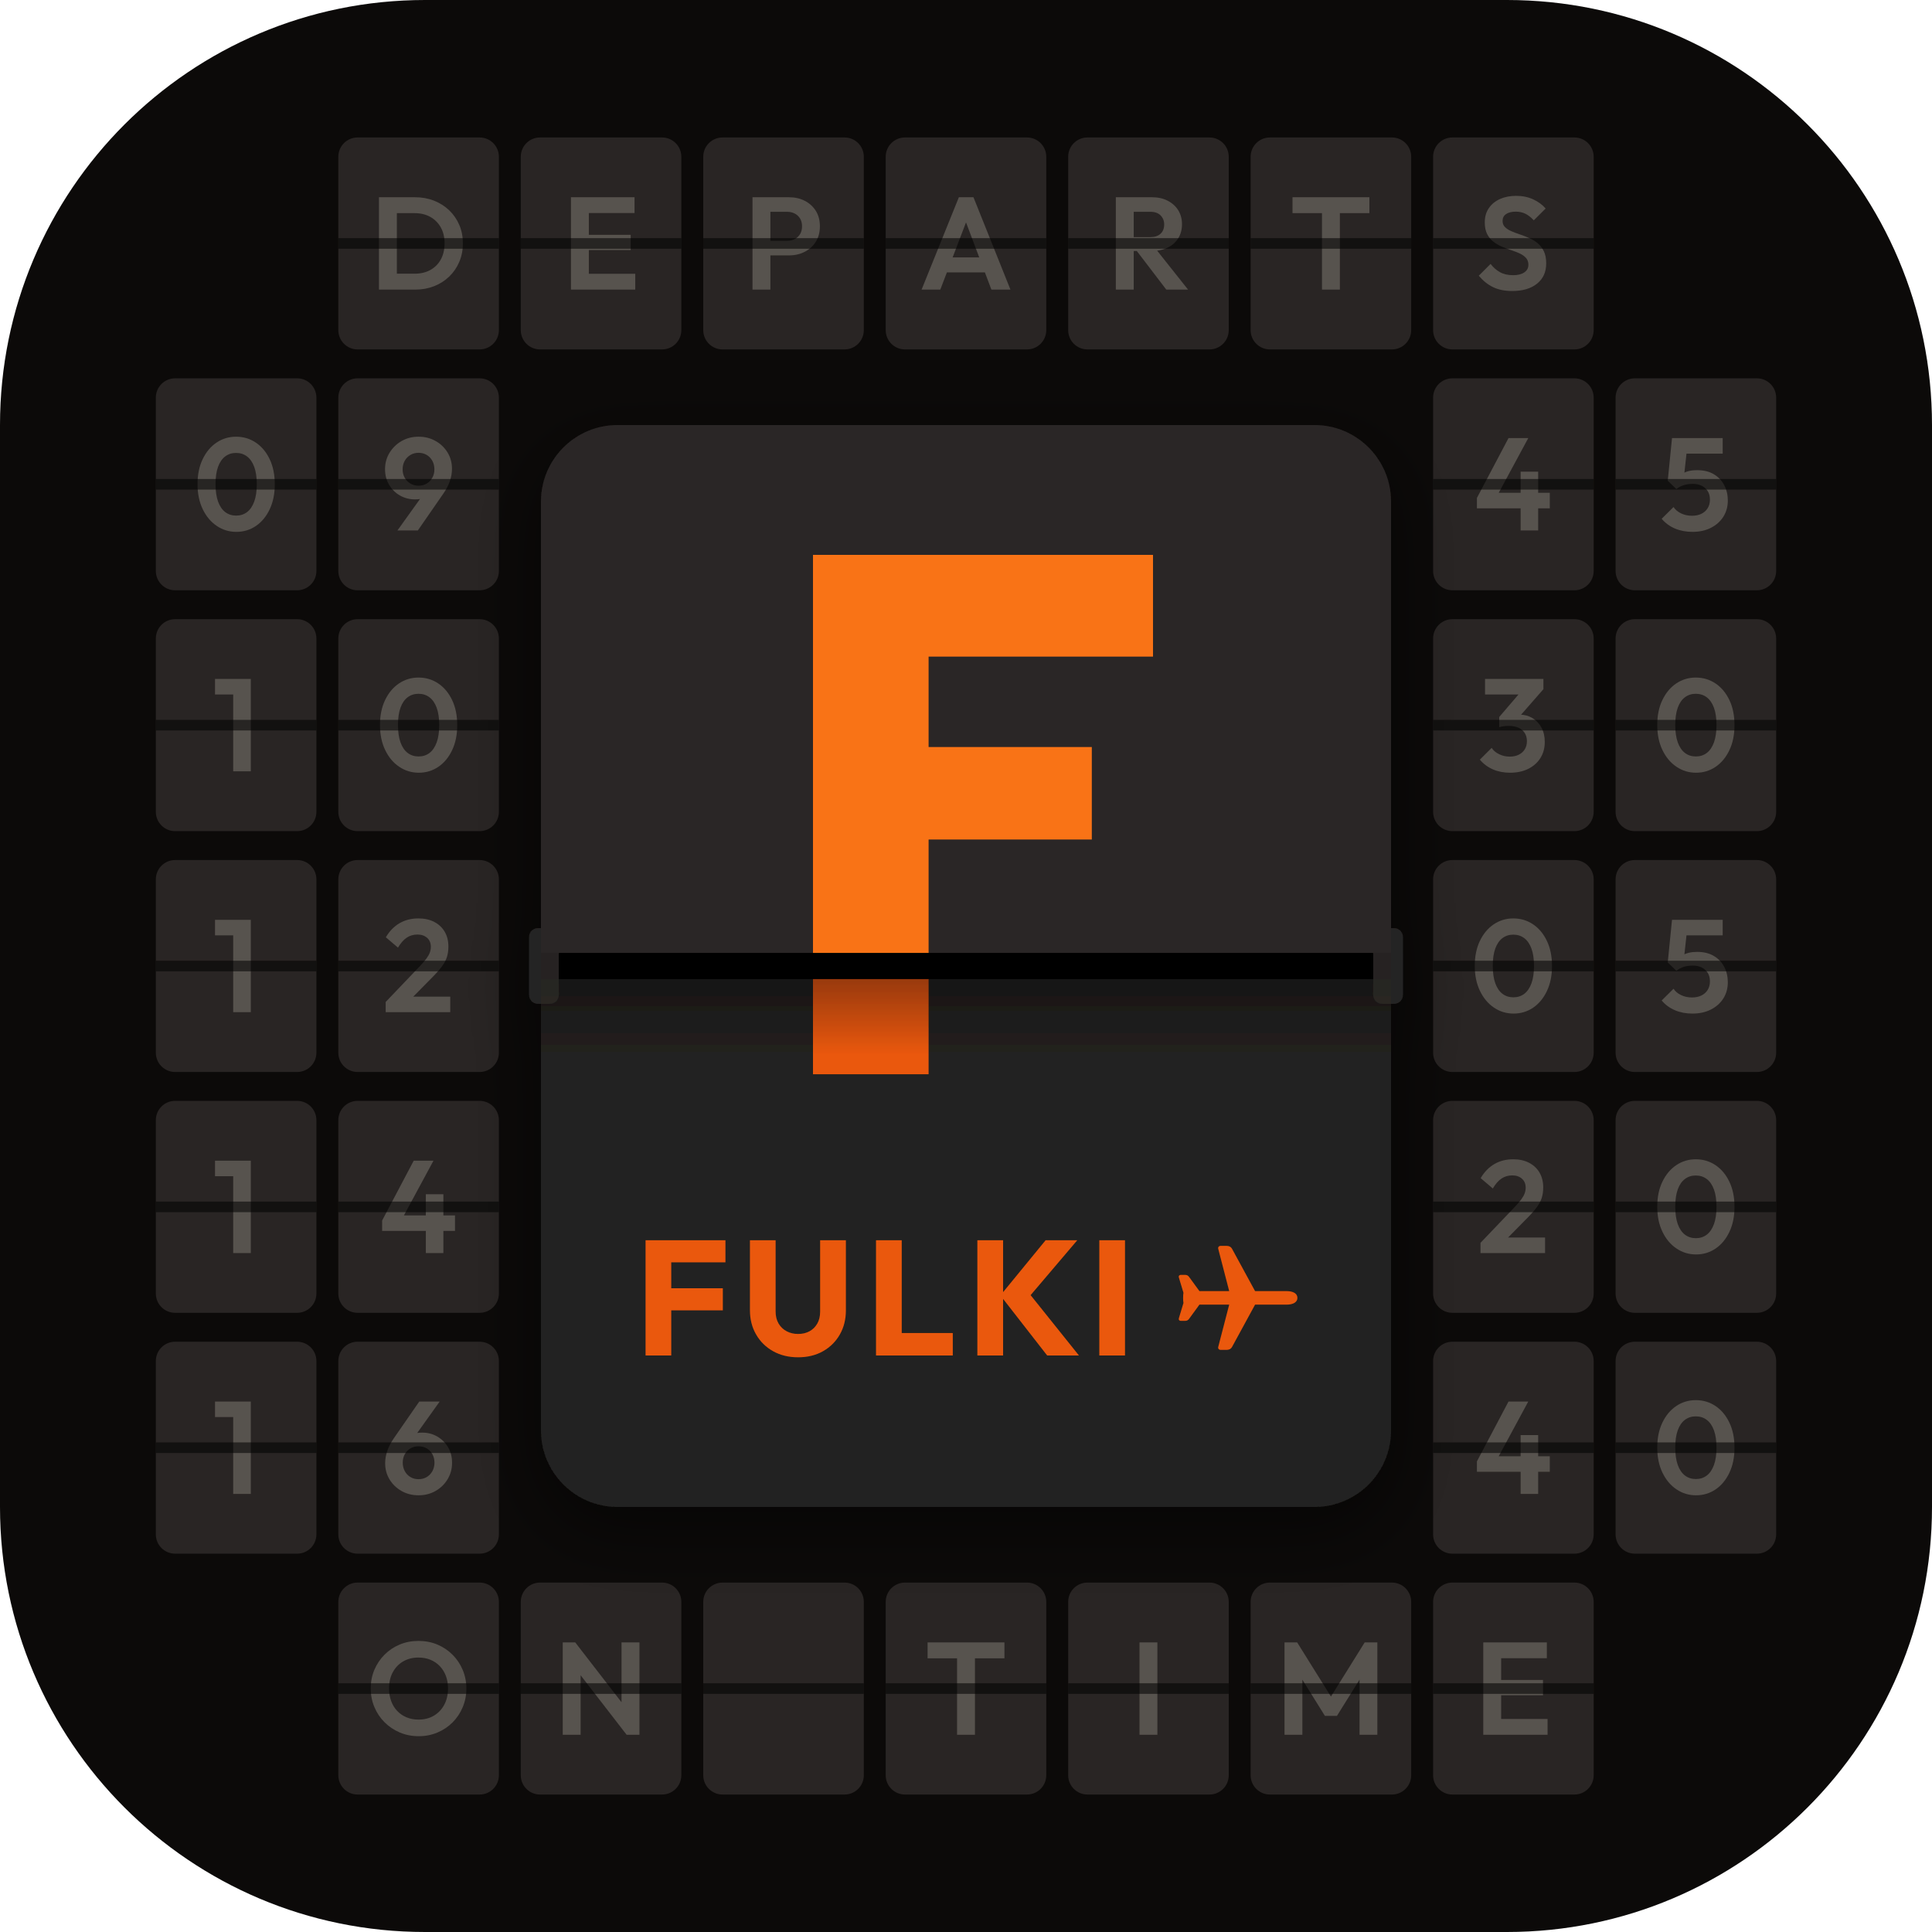
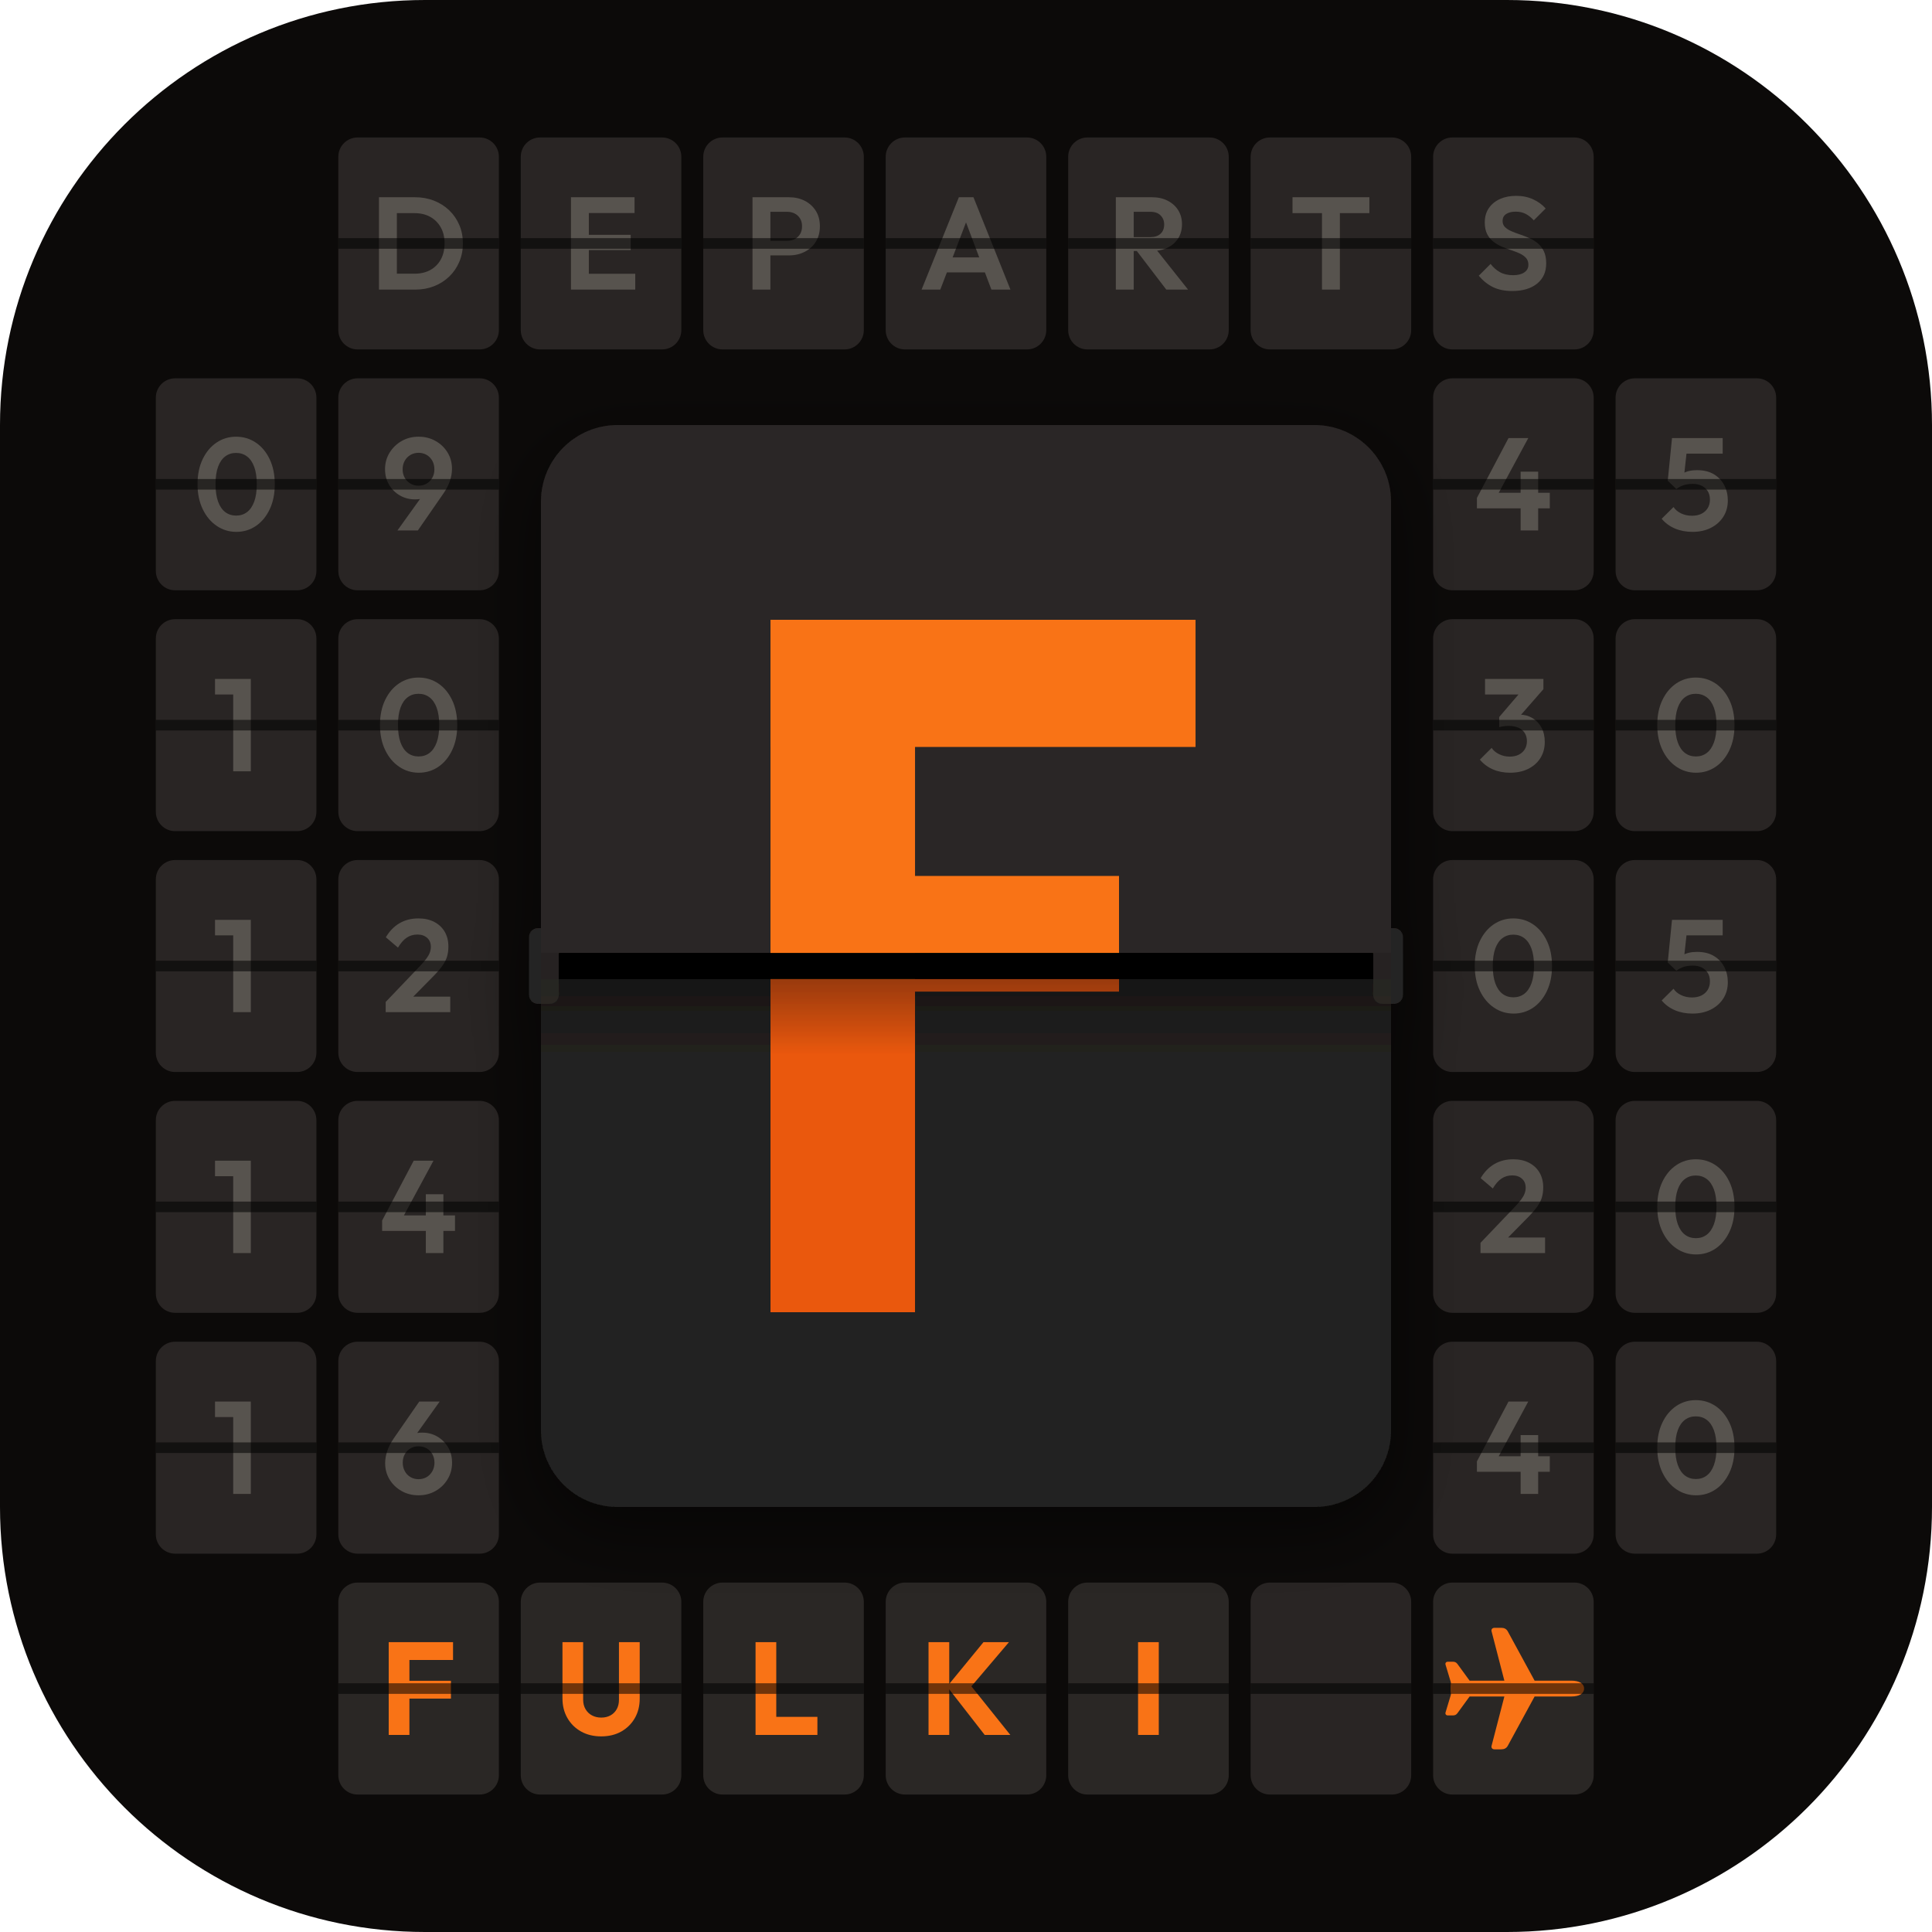
<svg xmlns="http://www.w3.org/2000/svg" viewBox="0 0 512 512" width="512" height="512" role="img" aria-label="Fulki Travel &amp; Tours">
  <defs>
    <clipPath id="tilebblackorange">
      <rect width="512" height="512" rx="112.64" />
    </clipPath>
    <clipPath id="fcbblackoranget">
      <rect x="143.36" y="112.64" width="225.28" height="139.92" />
    </clipPath>
    <clipPath id="fcbblackorangeb">
      <rect x="143.36" y="259.44" width="225.28" height="139.92" />
    </clipPath>
    <linearGradient id="fcbblackoranges" x1="0" y1="0" x2="0" y2="1">
      <stop offset="0" stop-color="#000" stop-opacity="0.35" />
      <stop offset="1" stop-color="#000" stop-opacity="0" />
    </linearGradient>
    <filter id="shbblackorange" x="-20%" y="-20%" width="140%" height="140%">
      <feDropShadow dx="0" dy="6.14" stdDeviation="9.22" flood-color="#000" flood-opacity="0.5" />
    </filter>
  </defs>
  <g clip-path="url(#tilebblackorange)">
    <rect width="512" height="512" fill="#0C0A09" />
    <rect x="89.66" y="36.43" width="42.55" height="56.17" rx="5.11" fill="#292524" />
    <path fill="#57534E" transform="translate(97.93 76.75)" d="M5.73 0V-4.22H11.98Q14.35 -4.22 16.13 -5.21Q17.91 -6.2 18.9 -8.01Q19.89 -9.83 19.89 -12.28Q19.89 -14.7 18.88 -16.49Q17.87 -18.28 16.1 -19.27Q14.32 -20.26 11.98 -20.26H5.64V-24.48H12.06Q14.77 -24.48 17.09 -23.57Q19.4 -22.66 21.12 -21.01Q22.84 -19.36 23.79 -17.13Q24.74 -14.91 24.74 -12.24Q24.74 -9.6 23.79 -7.36Q22.84 -5.12 21.13 -3.47Q19.42 -1.82 17.12 -0.91Q14.81 0 12.13 0ZM2.5 0V-24.48H7.24V0Z" />
    <rect x="89.66" y="63.11" width="42.55" height="2.81" fill="#000" opacity="0.55" />
    <rect x="138.01" y="36.43" width="42.55" height="56.17" rx="5.11" fill="#292524" />
    <path fill="#57534E" transform="translate(148.81 76.75)" d="M2.5 0V-24.48H7.24V0ZM5.97 0V-4.19H19.54V0ZM5.97 -10.47V-14.52H18.33V-10.47ZM5.97 -20.29V-24.48H19.35V-20.29Z" />
    <rect x="138.01" y="63.11" width="42.55" height="2.81" fill="#000" opacity="0.55" />
    <rect x="186.37" y="36.43" width="42.55" height="56.17" rx="5.11" fill="#292524" />
    <path fill="#57534E" transform="translate(196.92 76.75)" d="M5.97 -9.07V-12.94H11.67Q12.8 -12.94 13.69 -13.39Q14.58 -13.85 15.11 -14.71Q15.63 -15.57 15.63 -16.78Q15.63 -17.98 15.11 -18.84Q14.58 -19.7 13.69 -20.16Q12.8 -20.62 11.67 -20.62H5.97V-24.48H12.16Q14.49 -24.48 16.34 -23.54Q18.2 -22.59 19.28 -20.87Q20.36 -19.15 20.36 -16.78Q20.36 -14.43 19.28 -12.69Q18.2 -10.96 16.34 -10.02Q14.49 -9.07 12.16 -9.07ZM2.5 0V-24.48H7.24V0Z" />
    <rect x="186.37" y="63.11" width="42.55" height="2.81" fill="#000" opacity="0.55" />
    <rect x="234.72" y="36.43" width="42.55" height="56.17" rx="5.11" fill="#292524" />
    <path fill="#57534E" transform="translate(243.55 76.75)" d="M0.68 0 10.56 -24.48H14.43L24.23 0H19.18L11.6 -20.08H13.32L5.64 0ZM5.92 -4.57V-8.54H19.08V-4.57Z" />
    <rect x="234.72" y="63.11" width="42.55" height="2.81" fill="#000" opacity="0.55" />
    <rect x="283.08" y="36.43" width="42.55" height="56.17" rx="5.11" fill="#292524" />
    <path fill="#57534E" transform="translate(293.21 76.75)" d="M5.97 -10.23V-13.91H11.65Q13.39 -13.91 14.35 -14.81Q15.31 -15.7 15.31 -17.26Q15.31 -18.7 14.36 -19.66Q13.42 -20.62 11.68 -20.62H5.97V-24.48H12.08Q14.45 -24.48 16.25 -23.55Q18.04 -22.63 19.04 -21.02Q20.03 -19.42 20.03 -17.34Q20.03 -15.19 19.03 -13.6Q18.03 -12.01 16.22 -11.12Q14.41 -10.23 12 -10.23ZM2.5 0V-24.48H7.24V0ZM15.87 0 7.78 -10.59 12.15 -11.95 21.64 0Z" />
    <rect x="283.08" y="63.11" width="42.55" height="2.81" fill="#000" opacity="0.55" />
    <rect x="331.43" y="36.43" width="42.55" height="56.17" rx="5.11" fill="#292524" />
    <path fill="#57534E" transform="translate(341.76 76.75)" d="M8.58 0V-23.96H13.32V0ZM0.77 -20.26V-24.48H21.14V-20.26Z" />
    <rect x="331.43" y="63.11" width="42.55" height="2.81" fill="#000" opacity="0.55" />
    <rect x="379.79" y="36.43" width="42.55" height="56.17" rx="5.11" fill="#292524" />
    <path fill="#57534E" transform="translate(391.16 76.75)" d="M9.59 0.37Q6.63 0.37 4.53 -0.65Q2.43 -1.66 0.73 -3.68L3.86 -6.81Q4.95 -5.39 6.37 -4.61Q7.79 -3.82 9.84 -3.82Q11.71 -3.82 12.79 -4.56Q13.88 -5.29 13.88 -6.58Q13.88 -7.69 13.25 -8.39Q12.62 -9.09 11.6 -9.57Q10.57 -10.05 9.33 -10.45Q8.1 -10.86 6.86 -11.38Q5.63 -11.91 4.61 -12.7Q3.58 -13.49 2.95 -14.72Q2.32 -15.95 2.32 -17.82Q2.32 -20.04 3.41 -21.61Q4.49 -23.18 6.37 -24.02Q8.25 -24.85 10.63 -24.85Q13.13 -24.85 15.15 -23.92Q17.17 -22.99 18.45 -21.49L15.31 -18.36Q14.24 -19.53 13.11 -20.09Q11.97 -20.66 10.53 -20.66Q8.91 -20.66 7.97 -20.02Q7.04 -19.39 7.04 -18.22Q7.04 -17.2 7.67 -16.58Q8.3 -15.95 9.32 -15.5Q10.35 -15.05 11.59 -14.64Q12.82 -14.22 14.06 -13.68Q15.29 -13.15 16.32 -12.31Q17.34 -11.47 17.97 -10.18Q18.6 -8.88 18.6 -6.95Q18.6 -3.54 16.19 -1.59Q13.77 0.37 9.59 0.37Z" />
    <rect x="379.79" y="63.11" width="42.55" height="2.81" fill="#000" opacity="0.55" />
    <rect x="41.30" y="100.26" width="42.55" height="56.17" rx="5.11" fill="#292524" />
    <path fill="#57534E" transform="translate(51.09 140.58)" d="M11.55 0.37Q8.68 0.37 6.35 -1.21Q4.01 -2.78 2.64 -5.63Q1.26 -8.48 1.26 -12.28Q1.26 -16.08 2.62 -18.9Q3.98 -21.73 6.29 -23.29Q8.61 -24.85 11.47 -24.85Q14.37 -24.85 16.7 -23.29Q19.02 -21.73 20.37 -18.9Q21.73 -16.07 21.73 -12.23Q21.73 -8.43 20.37 -5.59Q19.02 -2.75 16.72 -1.19Q14.41 0.37 11.55 0.37ZM11.49 -3.94Q13.16 -3.94 14.38 -4.87Q15.6 -5.8 16.28 -7.65Q16.96 -9.5 16.96 -12.27Q16.96 -15.01 16.28 -16.86Q15.6 -18.7 14.37 -19.62Q13.14 -20.55 11.46 -20.55Q9.83 -20.55 8.6 -19.63Q7.37 -18.71 6.7 -16.88Q6.03 -15.04 6.03 -12.29Q6.03 -9.51 6.7 -7.66Q7.37 -5.81 8.6 -4.87Q9.83 -3.94 11.49 -3.94Z" />
    <rect x="41.30" y="126.94" width="42.55" height="2.81" fill="#000" opacity="0.55" />
    <rect x="89.66" y="100.26" width="42.55" height="56.17" rx="5.11" fill="#292524" />
    <path fill="#57534E" transform="translate(101.04 140.58)" d="M4.28 0 11.72 -10.37 13.44 -10.88Q13.03 -10.09 12.49 -9.49Q11.95 -8.89 11.11 -8.57Q10.26 -8.24 8.92 -8.24Q6.75 -8.24 4.95 -9.27Q3.15 -10.3 2.08 -12.11Q1 -13.91 1 -16.25Q1 -18.64 2.19 -20.59Q3.39 -22.55 5.39 -23.7Q7.4 -24.85 9.88 -24.85Q12.4 -24.85 14.4 -23.71Q16.4 -22.58 17.57 -20.66Q18.74 -18.74 18.74 -16.35Q18.74 -13.11 16.48 -9.81L9.69 0ZM9.88 -11.86Q11.09 -11.86 12.05 -12.43Q13 -13 13.54 -13.99Q14.08 -14.97 14.08 -16.19Q14.08 -17.46 13.54 -18.45Q13 -19.44 12.05 -20.01Q11.09 -20.58 9.88 -20.58Q8.67 -20.58 7.72 -20.01Q6.76 -19.44 6.21 -18.45Q5.66 -17.46 5.66 -16.19Q5.66 -14.95 6.21 -13.97Q6.76 -13 7.73 -12.43Q8.7 -11.86 9.88 -11.86Z" />
    <rect x="89.66" y="126.94" width="42.55" height="2.81" fill="#000" opacity="0.55" />
    <rect x="379.79" y="100.26" width="42.55" height="56.17" rx="5.11" fill="#292524" />
    <path fill="#57534E" transform="translate(390.55 140.58)" d="M0.85 -8.62 9.22 -24.48H14.46L5.89 -8.62ZM0.85 -5.86V-8.62L2.6 -9.98H20.16V-5.86ZM12.43 0V-15.58H17.08V0Z" />
    <rect x="379.79" y="126.94" width="42.55" height="2.81" fill="#000" opacity="0.55" />
    <rect x="428.15" y="100.26" width="42.55" height="56.17" rx="5.11" fill="#292524" />
    <path fill="#57534E" transform="translate(439.79 140.58)" d="M8.72 0.37Q6.17 0.37 4.08 -0.52Q1.99 -1.41 0.57 -3.1L3.71 -6.21Q4.41 -5.16 5.71 -4.53Q7.02 -3.9 8.59 -3.9Q10.02 -3.9 11.08 -4.41Q12.15 -4.93 12.75 -5.89Q13.36 -6.85 13.36 -8.16Q13.36 -9.52 12.76 -10.45Q12.16 -11.38 11.14 -11.87Q10.12 -12.35 8.87 -12.35Q7.55 -12.35 6.48 -12.03Q5.42 -11.71 4.46 -10.98L4.73 -13.97Q5.41 -14.65 6.14 -15.09Q6.87 -15.53 7.79 -15.75Q8.72 -15.98 9.97 -15.98Q12.62 -15.98 14.43 -14.88Q16.24 -13.78 17.17 -11.96Q18.1 -10.14 18.1 -7.94Q18.1 -5.53 16.92 -3.65Q15.73 -1.78 13.63 -0.71Q11.52 0.37 8.72 0.37ZM4.46 -10.98 2.18 -13.18 3.31 -24.48H7.6L6.34 -13.01ZM4.02 -20.36 3.31 -24.48H16.74V-20.36Z" />
    <rect x="428.15" y="126.94" width="42.55" height="2.81" fill="#000" opacity="0.55" />
    <rect x="41.30" y="164.09" width="42.55" height="56.17" rx="5.11" fill="#292524" />
    <path fill="#57534E" transform="translate(56.19 204.41)" d="M5.61 0V-24.48H10.28V0ZM0.79 -20.36V-24.48H9.93V-20.36Z" />
    <rect x="41.30" y="190.77" width="42.55" height="2.81" fill="#000" opacity="0.55" />
    <rect x="89.66" y="164.09" width="42.55" height="56.17" rx="5.11" fill="#292524" />
    <path fill="#57534E" transform="translate(99.44 204.41)" d="M11.55 0.37Q8.68 0.37 6.35 -1.21Q4.01 -2.78 2.64 -5.63Q1.26 -8.48 1.26 -12.28Q1.26 -16.08 2.62 -18.9Q3.98 -21.73 6.29 -23.29Q8.61 -24.85 11.47 -24.85Q14.37 -24.85 16.7 -23.29Q19.02 -21.73 20.37 -18.9Q21.73 -16.07 21.73 -12.23Q21.73 -8.43 20.37 -5.59Q19.02 -2.75 16.72 -1.19Q14.41 0.37 11.55 0.37ZM11.49 -3.94Q13.16 -3.94 14.38 -4.87Q15.6 -5.8 16.28 -7.65Q16.96 -9.5 16.96 -12.27Q16.96 -15.01 16.28 -16.86Q15.6 -18.7 14.37 -19.62Q13.14 -20.55 11.46 -20.55Q9.83 -20.55 8.6 -19.63Q7.37 -18.71 6.7 -16.88Q6.03 -15.04 6.03 -12.29Q6.03 -9.51 6.7 -7.66Q7.37 -5.81 8.6 -4.87Q9.83 -3.94 11.49 -3.94Z" />
    <rect x="89.66" y="190.77" width="42.55" height="2.81" fill="#000" opacity="0.55" />
    <rect x="379.79" y="164.09" width="42.55" height="56.17" rx="5.11" fill="#292524" />
    <path fill="#57534E" transform="translate(391.49 204.41)" d="M8.68 0.37Q6.19 0.37 4.14 -0.52Q2.1 -1.41 0.69 -3.1L3.81 -6.21Q4.51 -5.16 5.81 -4.53Q7.1 -3.9 8.6 -3.9Q9.99 -3.9 11 -4.41Q12.01 -4.91 12.59 -5.83Q13.16 -6.76 13.16 -7.98Q13.16 -9.26 12.58 -10.16Q12.01 -11.06 10.93 -11.55Q9.86 -12.04 8.34 -12.04Q7.7 -12.04 7 -11.95Q6.31 -11.87 5.82 -11.69L7.91 -14.36Q8.76 -14.64 9.61 -14.83Q10.46 -15.02 11.22 -15.02Q13.1 -15.02 14.61 -14.12Q16.12 -13.22 17.01 -11.61Q17.89 -9.99 17.89 -7.78Q17.89 -5.37 16.74 -3.53Q15.58 -1.69 13.52 -0.66Q11.45 0.37 8.68 0.37ZM5.82 -11.69V-14.4L12.07 -21.7L17.53 -21.77L11.02 -14.33ZM2.06 -20.36V-24.48H17.53V-21.77L13.66 -20.36Z" />
    <rect x="379.79" y="190.77" width="42.55" height="2.81" fill="#000" opacity="0.55" />
    <rect x="428.15" y="164.09" width="42.55" height="56.17" rx="5.11" fill="#292524" />
    <path fill="#57534E" transform="translate(437.93 204.41)" d="M11.55 0.37Q8.68 0.37 6.35 -1.21Q4.01 -2.78 2.64 -5.63Q1.26 -8.48 1.26 -12.28Q1.26 -16.08 2.62 -18.9Q3.98 -21.73 6.29 -23.29Q8.61 -24.85 11.47 -24.85Q14.37 -24.85 16.7 -23.29Q19.02 -21.73 20.37 -18.9Q21.73 -16.07 21.73 -12.23Q21.73 -8.43 20.37 -5.59Q19.02 -2.75 16.72 -1.19Q14.41 0.37 11.55 0.37ZM11.49 -3.94Q13.16 -3.94 14.38 -4.87Q15.6 -5.8 16.28 -7.65Q16.96 -9.5 16.96 -12.27Q16.96 -15.01 16.28 -16.86Q15.6 -18.7 14.37 -19.62Q13.14 -20.55 11.46 -20.55Q9.83 -20.55 8.6 -19.63Q7.37 -18.71 6.7 -16.88Q6.03 -15.04 6.03 -12.29Q6.03 -9.51 6.7 -7.66Q7.37 -5.81 8.6 -4.87Q9.83 -3.94 11.49 -3.94Z" />
    <rect x="428.15" y="190.77" width="42.55" height="2.81" fill="#000" opacity="0.55" />
    <rect x="41.30" y="227.92" width="42.55" height="56.17" rx="5.11" fill="#292524" />
    <path fill="#57534E" transform="translate(56.19 268.24)" d="M5.61 0V-24.48H10.28V0ZM0.79 -20.36V-24.48H9.93V-20.36Z" />
    <rect x="41.30" y="254.60" width="42.55" height="2.81" fill="#000" opacity="0.55" />
    <rect x="89.66" y="227.92" width="42.55" height="56.17" rx="5.11" fill="#292524" />
    <path fill="#57534E" transform="translate(101.30 268.24)" d="M0.91 -2.71 10.12 -12.35Q11.1 -13.39 11.71 -14.22Q12.33 -15.05 12.6 -15.79Q12.88 -16.53 12.88 -17.31Q12.88 -18.84 11.88 -19.71Q10.89 -20.58 9.33 -20.58Q7.73 -20.58 6.49 -19.75Q5.24 -18.92 4.17 -17.11L0.95 -19.85Q2.4 -22.31 4.58 -23.58Q6.75 -24.85 9.59 -24.85Q11.99 -24.85 13.78 -23.92Q15.57 -22.99 16.55 -21.32Q17.53 -19.64 17.53 -17.41Q17.53 -15.91 17.16 -14.69Q16.79 -13.48 15.92 -12.28Q15.06 -11.07 13.58 -9.56L6.85 -2.73ZM0.91 0V-2.71L4.94 -4.12H18.02V0Z" />
    <rect x="89.66" y="254.60" width="42.55" height="2.81" fill="#000" opacity="0.55" />
    <rect x="379.79" y="227.92" width="42.55" height="56.17" rx="5.11" fill="#292524" />
    <path fill="#57534E" transform="translate(389.57 268.24)" d="M11.55 0.37Q8.68 0.37 6.35 -1.21Q4.01 -2.78 2.64 -5.63Q1.26 -8.48 1.26 -12.28Q1.26 -16.08 2.62 -18.9Q3.98 -21.73 6.29 -23.29Q8.61 -24.85 11.47 -24.85Q14.37 -24.85 16.7 -23.29Q19.02 -21.73 20.37 -18.9Q21.73 -16.07 21.73 -12.23Q21.73 -8.43 20.37 -5.59Q19.02 -2.75 16.72 -1.19Q14.41 0.37 11.55 0.37ZM11.49 -3.94Q13.16 -3.94 14.38 -4.87Q15.6 -5.8 16.28 -7.65Q16.96 -9.5 16.96 -12.27Q16.96 -15.01 16.28 -16.86Q15.6 -18.7 14.37 -19.62Q13.14 -20.55 11.46 -20.55Q9.83 -20.55 8.6 -19.63Q7.37 -18.71 6.7 -16.88Q6.03 -15.04 6.03 -12.29Q6.03 -9.51 6.7 -7.66Q7.37 -5.81 8.6 -4.87Q9.83 -3.94 11.49 -3.94Z" />
    <rect x="379.79" y="254.60" width="42.55" height="2.81" fill="#000" opacity="0.55" />
    <rect x="428.15" y="227.92" width="42.55" height="56.17" rx="5.11" fill="#292524" />
    <path fill="#57534E" transform="translate(439.79 268.24)" d="M8.72 0.37Q6.17 0.37 4.08 -0.52Q1.99 -1.41 0.57 -3.1L3.71 -6.21Q4.41 -5.16 5.71 -4.53Q7.02 -3.9 8.59 -3.9Q10.02 -3.9 11.08 -4.41Q12.15 -4.93 12.75 -5.89Q13.36 -6.85 13.36 -8.16Q13.36 -9.52 12.76 -10.45Q12.16 -11.38 11.14 -11.87Q10.12 -12.35 8.87 -12.35Q7.55 -12.35 6.48 -12.03Q5.42 -11.71 4.46 -10.98L4.73 -13.97Q5.41 -14.65 6.14 -15.09Q6.87 -15.53 7.79 -15.75Q8.72 -15.98 9.97 -15.98Q12.62 -15.98 14.43 -14.88Q16.24 -13.78 17.17 -11.96Q18.1 -10.14 18.1 -7.94Q18.1 -5.53 16.92 -3.65Q15.73 -1.78 13.63 -0.71Q11.52 0.37 8.72 0.37ZM4.46 -10.98 2.18 -13.18 3.31 -24.48H7.6L6.34 -13.01ZM4.02 -20.36 3.31 -24.48H16.74V-20.36Z" />
    <rect x="428.15" y="254.60" width="42.55" height="2.81" fill="#000" opacity="0.55" />
    <rect x="41.30" y="291.74" width="42.55" height="56.17" rx="5.11" fill="#292524" />
    <path fill="#57534E" transform="translate(56.19 332.07)" d="M5.61 0V-24.48H10.28V0ZM0.79 -20.36V-24.48H9.93V-20.36Z" />
    <rect x="41.30" y="318.43" width="42.55" height="2.81" fill="#000" opacity="0.55" />
    <rect x="89.66" y="291.74" width="42.55" height="56.17" rx="5.11" fill="#292524" />
    <path fill="#57534E" transform="translate(100.42 332.07)" d="M0.85 -8.62 9.22 -24.48H14.46L5.89 -8.62ZM0.85 -5.86V-8.62L2.6 -9.98H20.16V-5.86ZM12.43 0V-15.58H17.08V0Z" />
    <rect x="89.66" y="318.43" width="42.55" height="2.81" fill="#000" opacity="0.55" />
    <rect x="379.79" y="291.74" width="42.55" height="56.17" rx="5.11" fill="#292524" />
    <path fill="#57534E" transform="translate(391.44 332.07)" d="M0.91 -2.71 10.12 -12.35Q11.1 -13.39 11.71 -14.22Q12.33 -15.05 12.6 -15.79Q12.88 -16.53 12.88 -17.31Q12.88 -18.84 11.88 -19.71Q10.89 -20.58 9.33 -20.58Q7.73 -20.58 6.49 -19.75Q5.24 -18.92 4.17 -17.11L0.95 -19.85Q2.4 -22.31 4.58 -23.58Q6.75 -24.85 9.59 -24.85Q11.99 -24.85 13.78 -23.92Q15.57 -22.99 16.55 -21.32Q17.53 -19.64 17.53 -17.41Q17.53 -15.91 17.16 -14.69Q16.79 -13.48 15.92 -12.28Q15.06 -11.07 13.58 -9.56L6.85 -2.73ZM0.91 0V-2.71L4.94 -4.12H18.02V0Z" />
    <rect x="379.79" y="318.43" width="42.55" height="2.81" fill="#000" opacity="0.55" />
    <rect x="428.15" y="291.74" width="42.55" height="56.17" rx="5.11" fill="#292524" />
    <path fill="#57534E" transform="translate(437.93 332.07)" d="M11.55 0.37Q8.68 0.37 6.35 -1.21Q4.01 -2.78 2.64 -5.63Q1.26 -8.48 1.26 -12.28Q1.26 -16.08 2.62 -18.9Q3.98 -21.73 6.29 -23.29Q8.61 -24.85 11.47 -24.85Q14.37 -24.85 16.7 -23.29Q19.02 -21.73 20.37 -18.9Q21.73 -16.07 21.73 -12.23Q21.73 -8.43 20.37 -5.59Q19.02 -2.75 16.72 -1.19Q14.41 0.37 11.55 0.37ZM11.49 -3.94Q13.16 -3.94 14.38 -4.87Q15.6 -5.8 16.28 -7.65Q16.96 -9.5 16.96 -12.27Q16.96 -15.01 16.28 -16.86Q15.6 -18.7 14.37 -19.62Q13.14 -20.55 11.46 -20.55Q9.83 -20.55 8.6 -19.63Q7.37 -18.71 6.7 -16.88Q6.03 -15.04 6.03 -12.29Q6.03 -9.51 6.7 -7.66Q7.37 -5.81 8.6 -4.87Q9.83 -3.94 11.49 -3.94Z" />
    <rect x="428.15" y="318.43" width="42.55" height="2.81" fill="#000" opacity="0.55" />
    <rect x="41.30" y="355.57" width="42.55" height="56.17" rx="5.11" fill="#292524" />
    <path fill="#57534E" transform="translate(56.19 395.90)" d="M5.61 0V-24.48H10.28V0ZM0.79 -20.36V-24.48H9.93V-20.36Z" />
    <rect x="41.30" y="382.25" width="42.55" height="2.81" fill="#000" opacity="0.55" />
    <rect x="89.66" y="355.57" width="42.55" height="56.17" rx="5.11" fill="#292524" />
    <path fill="#57534E" transform="translate(101.04 395.90)" d="M9.88 0.37Q7.37 0.37 5.37 -0.77Q3.36 -1.91 2.19 -3.84Q1.03 -5.76 1.03 -8.13Q1.03 -11.37 3.28 -14.67L10.07 -24.48H15.48L8.07 -14.11L6.32 -13.6Q6.73 -14.42 7.27 -15.01Q7.81 -15.59 8.67 -15.92Q9.53 -16.24 10.85 -16.24Q13.05 -16.24 14.83 -15.21Q16.61 -14.18 17.69 -12.39Q18.76 -10.6 18.76 -8.24Q18.76 -5.84 17.58 -3.89Q16.4 -1.93 14.39 -0.78Q12.37 0.37 9.88 0.37ZM9.88 -3.9Q11.09 -3.9 12.05 -4.47Q13 -5.04 13.55 -6.04Q14.1 -7.04 14.1 -8.29Q14.1 -9.53 13.55 -10.52Q13 -11.51 12.05 -12.07Q11.09 -12.62 9.88 -12.62Q8.67 -12.62 7.72 -12.05Q6.76 -11.48 6.23 -10.51Q5.69 -9.53 5.69 -8.29Q5.69 -7.04 6.23 -6.04Q6.76 -5.04 7.72 -4.47Q8.67 -3.9 9.88 -3.9Z" />
    <rect x="89.66" y="382.25" width="42.55" height="2.81" fill="#000" opacity="0.55" />
    <rect x="379.79" y="355.57" width="42.55" height="56.17" rx="5.11" fill="#292524" />
    <path fill="#57534E" transform="translate(390.55 395.90)" d="M0.85 -8.62 9.22 -24.48H14.46L5.89 -8.62ZM0.85 -5.86V-8.62L2.6 -9.98H20.16V-5.86ZM12.43 0V-15.58H17.08V0Z" />
    <rect x="379.79" y="382.25" width="42.55" height="2.81" fill="#000" opacity="0.55" />
    <rect x="428.15" y="355.57" width="42.55" height="56.17" rx="5.11" fill="#292524" />
    <path fill="#57534E" transform="translate(437.93 395.90)" d="M11.55 0.37Q8.68 0.37 6.35 -1.21Q4.01 -2.78 2.64 -5.63Q1.26 -8.48 1.26 -12.28Q1.26 -16.08 2.62 -18.9Q3.98 -21.73 6.29 -23.29Q8.61 -24.85 11.47 -24.85Q14.37 -24.85 16.7 -23.29Q19.02 -21.73 20.37 -18.9Q21.73 -16.07 21.73 -12.23Q21.73 -8.43 20.37 -5.59Q19.02 -2.75 16.72 -1.19Q14.41 0.37 11.55 0.37ZM11.49 -3.94Q13.16 -3.94 14.38 -4.87Q15.6 -5.8 16.28 -7.65Q16.96 -9.5 16.96 -12.27Q16.96 -15.01 16.28 -16.86Q15.6 -18.7 14.37 -19.62Q13.14 -20.55 11.46 -20.55Q9.83 -20.55 8.6 -19.63Q7.37 -18.71 6.7 -16.88Q6.03 -15.04 6.03 -12.29Q6.03 -9.51 6.7 -7.66Q7.37 -5.81 8.6 -4.87Q9.83 -3.94 11.49 -3.94Z" />
    <rect x="428.15" y="382.25" width="42.55" height="2.81" fill="#000" opacity="0.55" />
-     <rect x="89.66" y="419.40" width="42.55" height="56.17" rx="5.11" fill="#292524" />
-     <path fill="#57534E" transform="translate(97.00 459.73)" d="M13.97 0.38Q11.28 0.38 8.97 -0.59Q6.66 -1.57 4.92 -3.3Q3.19 -5.02 2.22 -7.33Q1.25 -9.63 1.25 -12.28Q1.25 -14.93 2.21 -17.21Q3.18 -19.49 4.9 -21.22Q6.62 -22.95 8.92 -23.91Q11.21 -24.87 13.9 -24.87Q16.59 -24.87 18.89 -23.91Q21.19 -22.95 22.92 -21.22Q24.66 -19.49 25.62 -17.19Q26.59 -14.9 26.59 -12.24Q26.59 -9.59 25.62 -7.3Q24.66 -5 22.94 -3.28Q21.22 -1.56 18.92 -0.59Q16.63 0.38 13.97 0.38ZM13.9 -4.02Q16.25 -4.02 18 -5.07Q19.75 -6.11 20.74 -7.97Q21.73 -9.83 21.73 -12.28Q21.73 -14.1 21.17 -15.59Q20.6 -17.09 19.55 -18.19Q18.51 -19.28 17.08 -19.87Q15.65 -20.46 13.9 -20.46Q11.59 -20.46 9.83 -19.43Q8.08 -18.41 7.09 -16.56Q6.1 -14.72 6.1 -12.28Q6.1 -10.45 6.67 -8.92Q7.23 -7.39 8.27 -6.31Q9.3 -5.22 10.74 -4.62Q12.18 -4.02 13.9 -4.02Z" />
+     <rect x="89.66" y="419.40" width="42.55" height="56.17" rx="5.11" fill="#2A2725" />
+     <path fill="#F97316" transform="translate(100.66 459.78)" d="M2.35 0V-24.59H7.84V0ZM6.55 -9.63V-14.35H18.84V-9.63ZM6.55 -19.87V-24.59H19.4V-19.87Z" />
    <rect x="89.66" y="446.08" width="42.55" height="2.81" fill="#000" opacity="0.55" />
-     <rect x="138.01" y="419.40" width="42.55" height="56.17" rx="5.11" fill="#292524" />
-     <path fill="#57534E" transform="translate(146.63 459.73)" d="M2.5 0V-24.48H5.81L7.24 -19.73V0ZM19.43 0 4.89 -18.81 5.81 -24.48 20.35 -5.68ZM19.43 0 18.08 -4.59V-24.48H22.83V0Z" />
+     <rect x="138.01" y="419.40" width="42.55" height="56.17" rx="5.11" fill="#2A2725" />
+     <path fill="#F97316" transform="translate(147.07 459.78)" d="M12.26 0.38Q9.24 0.38 6.92 -0.91Q4.61 -2.21 3.3 -4.48Q1.99 -6.76 1.99 -9.66V-24.59H7.47V-9.37Q7.47 -7.89 8.11 -6.82Q8.74 -5.74 9.83 -5.17Q10.92 -4.6 12.26 -4.6Q13.63 -4.6 14.69 -5.17Q15.74 -5.74 16.35 -6.8Q16.96 -7.87 16.96 -9.33V-24.59H22.46V-9.63Q22.46 -6.72 21.17 -4.47Q19.87 -2.21 17.58 -0.91Q15.29 0.38 12.26 0.38Z" />
    <rect x="138.01" y="446.08" width="42.55" height="2.81" fill="#000" opacity="0.55" />
-     <rect x="186.37" y="419.40" width="42.55" height="56.17" rx="5.11" fill="#292524" />
+     <rect x="186.37" y="419.40" width="42.55" height="56.17" rx="5.11" fill="#2A2725" />
+     <path fill="#F97316" transform="translate(197.88 459.78)" d="M2.35 0V-24.59H7.84V0ZM6.56 0V-4.79H18.74V0Z" />
    <rect x="186.37" y="446.08" width="42.55" height="2.81" fill="#000" opacity="0.55" />
-     <rect x="234.72" y="419.40" width="42.55" height="56.17" rx="5.11" fill="#292524" />
-     <path fill="#57534E" transform="translate(245.05 459.73)" d="M8.58 0V-23.96H13.32V0ZM0.77 -20.26V-24.48H21.14V-20.26Z" />
+     <rect x="234.72" y="419.40" width="42.55" height="56.17" rx="5.11" fill="#2A2725" />
+     <path fill="#F97316" transform="translate(243.72 459.78)" d="M17.24 0 7.26 -12.82 16.91 -24.59H23.66L12.8 -11.81V-14.02L24.03 0ZM2.35 0V-24.59H7.84V0Z" />
    <rect x="234.72" y="446.08" width="42.55" height="2.81" fill="#000" opacity="0.55" />
-     <rect x="283.08" y="419.40" width="42.55" height="56.17" rx="5.11" fill="#292524" />
-     <path fill="#57534E" transform="translate(299.48 459.73)" d="M2.5 0V-24.48H7.24V0Z" />
+     <rect x="283.08" y="419.40" width="42.55" height="56.17" rx="5.11" fill="#2A2725" />
+     <path fill="#F97316" transform="translate(299.25 459.78)" d="M2.35 0V-24.59H7.84V0Z" />
    <rect x="283.08" y="446.08" width="42.55" height="2.81" fill="#000" opacity="0.55" />
    <rect x="331.43" y="419.40" width="42.55" height="56.17" rx="5.11" fill="#292524" />
-     <path fill="#57534E" transform="translate(337.91 459.73)" d="M2.5 0V-24.48H5.85L15.76 -8.59H13.85L23.75 -24.48H27.1V0H22.38V-16.35L23.31 -16.1L16.4 -5.01H13.2L6.3 -16.1L7.23 -16.35V0Z" />
    <rect x="331.43" y="446.08" width="42.55" height="2.81" fill="#000" opacity="0.55" />
-     <rect x="379.79" y="419.40" width="42.55" height="56.17" rx="5.11" fill="#292524" />
-     <path fill="#57534E" transform="translate(390.58 459.73)" d="M2.5 0V-24.48H7.24V0ZM5.97 0V-4.19H19.54V0ZM5.97 -10.47V-14.52H18.33V-10.47ZM5.97 -20.29V-24.48H19.35V-20.29Z" />
+     <rect x="379.79" y="419.40" width="42.55" height="56.17" rx="5.11" fill="#2A2725" />
+     <path transform="translate(401.07 447.49) rotate(0) scale(0.3745)" fill="#F97316" d="M50 0C50 -3.6 46.5 -5.6 41 -5.6H15L-4 -40.5C-5 -42.3 -6.6 -43 -8.6 -43H-13.4C-15 -43 -15.9 -41.8 -15.4 -40.3L-6.4 -5.6H-31L-39.6 -17.4C-40.4 -18.5 -41.4 -19 -42.8 -19H-46.4C-47.7 -19 -48.4 -18 -48 -16.8L-44.2 -4.2C-44.6 -2.8 -44.6 2.8 -44.2 4.2L-48 16.8C-48.4 18 -47.7 19 -46.4 19H-42.8C-41.4 19 -40.4 18.5 -39.6 17.4L-31 5.6H-6.4L-15.4 40.3C-15.9 41.8 -15 43 -13.4 43H-8.6C-6.6 43 -5 42.3 -4 40.5L15 5.6H41C46.5 5.6 50 3.6 50 0Z" />
    <rect x="379.79" y="446.08" width="42.55" height="2.81" fill="#000" opacity="0.55" />
    <g filter="url(#shbblackorange)">
      <g clip-path="url(#fcbblackoranget)">
        <rect x="143.36" y="112.64" width="225.28" height="286.72" rx="20.28" fill="#2A2725" />
        <g fill="#F97316">
-           <rect x="215.45" y="147.05" width="30.64" height="137.63" />
-           <rect x="215.45" y="147.05" width="90.11" height="26.96" />
-           <rect x="215.45" y="197.97" width="73.89" height="24.51" />
+           <rect x="204.19" y="164.25" width="38.30" height="183.50" />
+           <rect x="204.19" y="164.25" width="112.64" height="33.70" />
+           <rect x="204.19" y="232.14" width="92.36" height="30.64" />
        </g>
      </g>
      <g clip-path="url(#fcbblackorangeb)">
        <rect x="143.36" y="112.64" width="225.28" height="286.72" rx="20.28" fill="#232120" />
        <g fill="#EA580C">
-           <rect x="215.45" y="147.05" width="30.64" height="137.63" />
-           <rect x="215.45" y="147.05" width="90.11" height="26.96" />
-           <rect x="215.45" y="197.97" width="73.89" height="24.51" />
+           <rect x="204.19" y="164.25" width="38.30" height="183.50" />
+           <rect x="204.19" y="164.25" width="112.64" height="33.70" />
+           <rect x="204.19" y="232.14" width="92.36" height="30.64" />
        </g>
        <rect x="143.36" y="259.44" width="225.28" height="20.07" fill="url(#fcbblackoranges)" />
-         <path fill="#EA580C" transform="translate(168.16 359.22)" d="M2.92 0V-30.54H9.73V0ZM8.13 -11.96V-17.82H23.4V-11.96ZM8.13 -24.68V-30.54H24.09V-24.68ZM43.35 0.48Q39.59 0.48 36.72 -1.13Q33.84 -2.74 32.21 -5.57Q30.58 -8.39 30.58 -12V-30.54H37.39V-11.64Q37.39 -9.8 38.18 -8.46Q38.97 -7.13 40.32 -6.42Q41.68 -5.71 43.34 -5.71Q45.05 -5.71 46.36 -6.42Q47.66 -7.13 48.42 -8.45Q49.18 -9.77 49.18 -11.59V-30.54H56.01V-11.96Q56.01 -8.35 54.4 -5.55Q52.8 -2.75 49.95 -1.13Q47.1 0.48 43.35 0.48ZM63.99 0V-30.54H70.81V0ZM69.23 0V-5.95H84.34V0ZM109.35 0 96.95 -15.92 108.93 -30.54H117.33L103.83 -14.66V-17.41L117.78 0ZM90.85 0V-30.54H97.67V0ZM123.17 0V-30.54H129.98V0Z" />
-         <path transform="translate(327.80 343.95) rotate(0) scale(0.3206)" fill="#EA580C" d="M50 0C50 -3.6 46.5 -5.6 41 -5.6H15L-4 -40.5C-5 -42.3 -6.6 -43 -8.6 -43H-13.4C-15 -43 -15.9 -41.8 -15.4 -40.3L-6.4 -5.6H-31L-39.6 -17.4C-40.4 -18.5 -41.4 -19 -42.8 -19H-46.4C-47.7 -19 -48.4 -18 -48 -16.8L-44.2 -4.2C-44.6 -2.8 -44.6 2.8 -44.2 4.2L-48 16.8C-48.4 18 -47.7 19 -46.4 19H-42.8C-41.4 19 -40.4 18.5 -39.6 17.4L-31 5.6H-6.4L-15.4 40.3C-15.9 41.8 -15 43 -13.4 43H-8.6C-6.6 43 -5 42.3 -4 40.5L15 5.6H41C46.5 5.6 50 3.6 50 0Z" />
      </g>
      <rect x="143.36" y="252.56" width="225.28" height="6.88" fill="#000" />
      <rect x="140.21" y="245.96" width="7.88" height="20.07" rx="2.37" fill="#2A2725" opacity="0.9" />
      <rect x="363.91" y="245.96" width="7.88" height="20.07" rx="2.37" fill="#2A2725" opacity="0.9" />
    </g>
  </g>
</svg>
